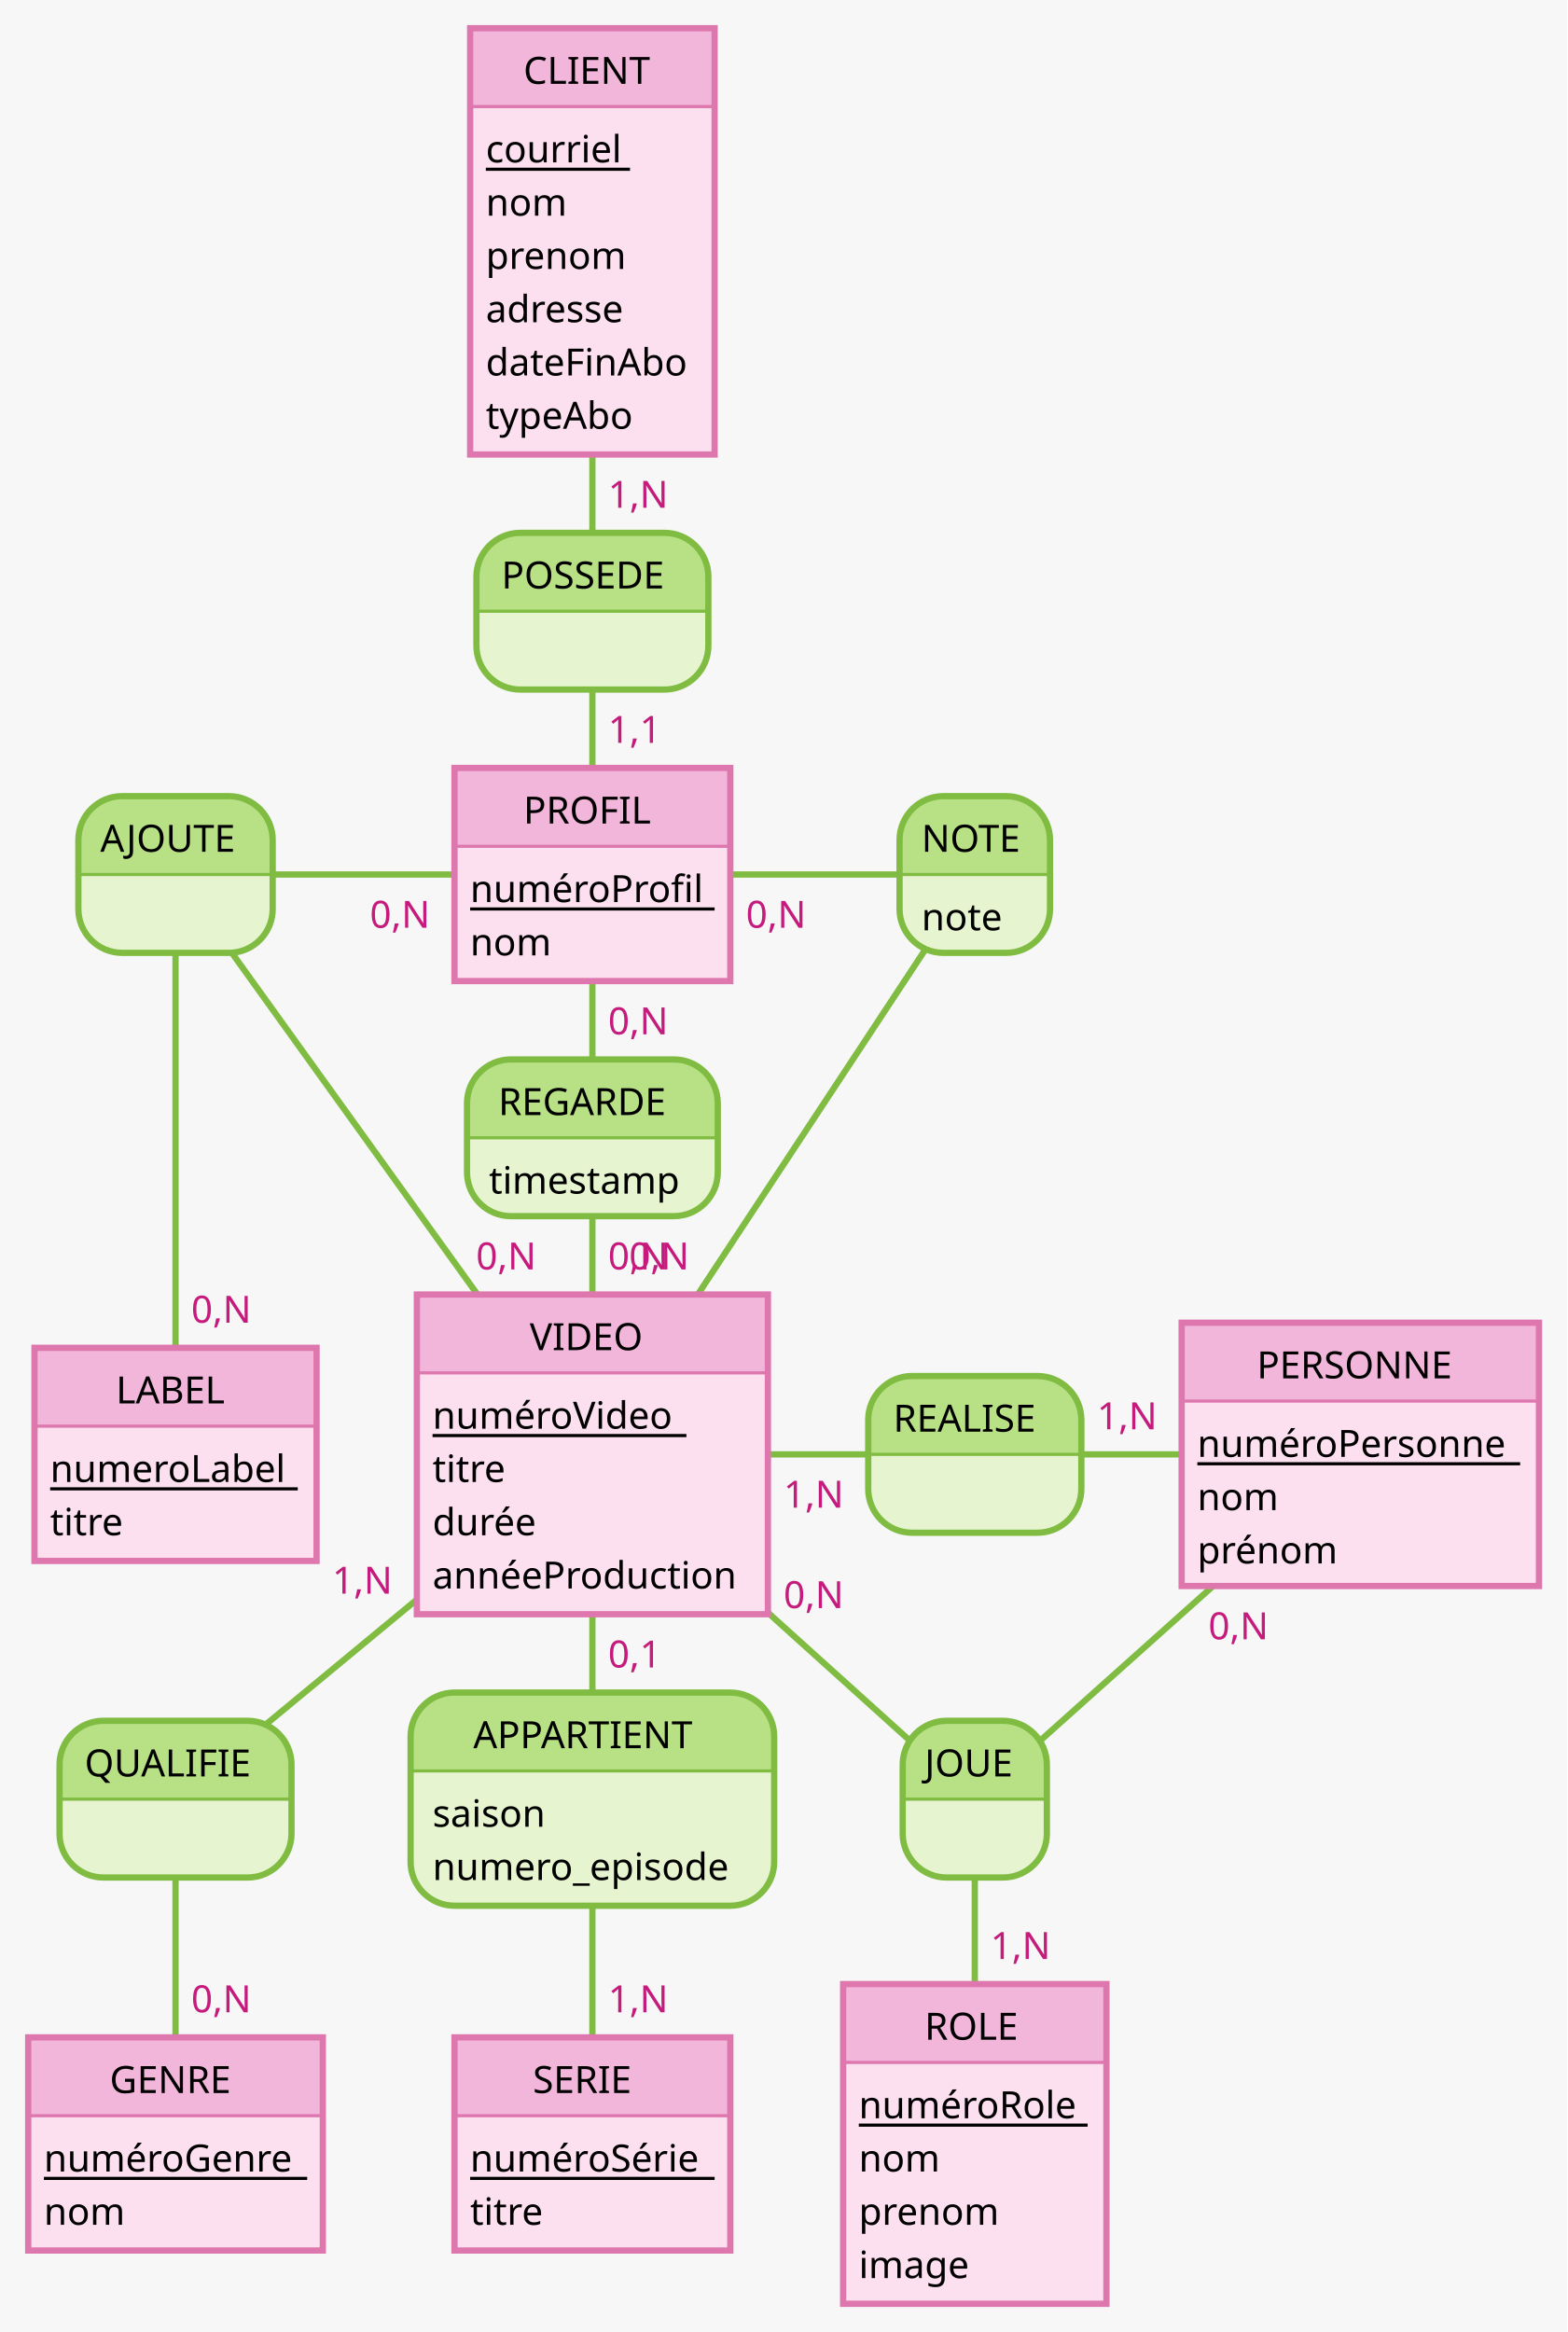
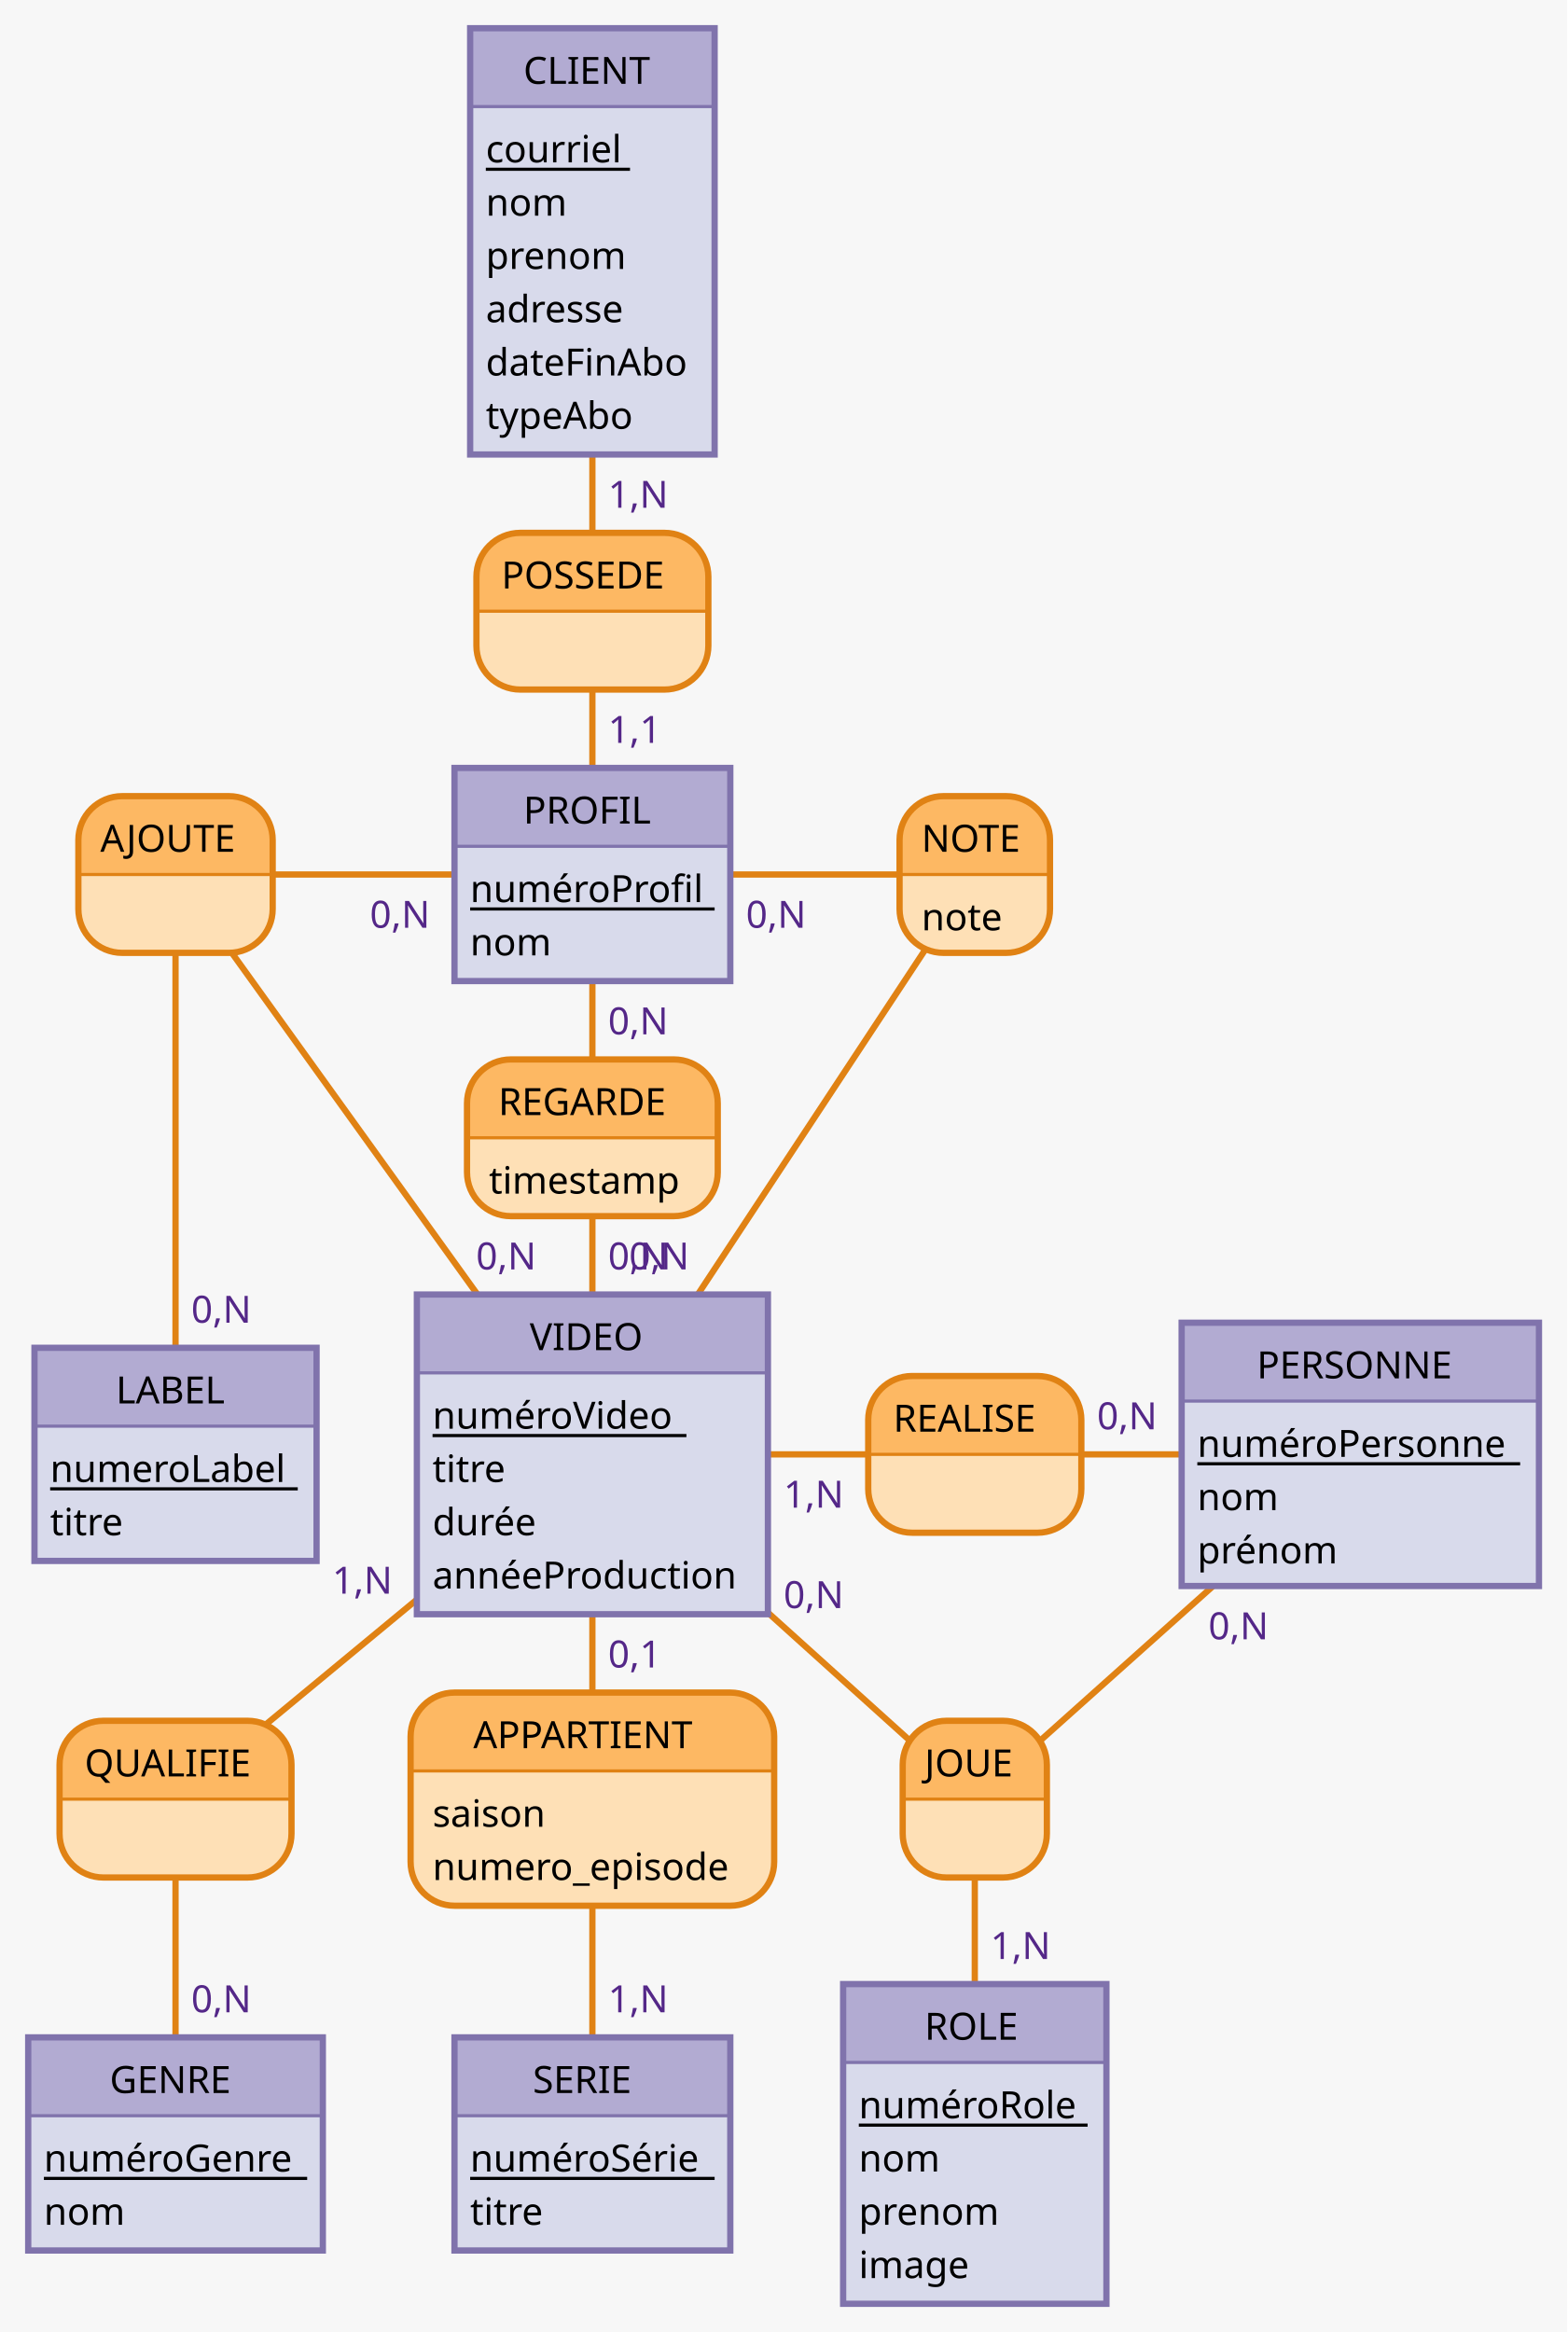
<svg xmlns="http://www.w3.org/2000/svg" width="500" height="744" viewBox="0 0 500 744">
  <rect x="0" y="0" width="500" height="744" fill="#f7f7f7" stroke="none" stroke-width="0" />
  <g>
-     <line x1="189" y1="77" x2="189" y2="195" stroke="#7fbc41" stroke-width="2" />
-     <line x1="189" y1="279" x2="189" y2="195" stroke="#7fbc41" stroke-width="2" />
-     <g>
-       <path d="M212 170 a14 14 90 0 1 14 14 V195 h-74 V184 a14 14 90 0 1 14 -14" fill="#b8e186" stroke="#b8e186" stroke-width="0" />
-       <path d="M226 195 v11 a14 14 90 0 1 -14 14 H166 a14 14 90 0 1 -14 -14 V195 H74" fill="#e6f5d0" stroke="#e6f5d0" stroke-width="0" />
-       <rect x="152" y="170" width="74" height="50" fill="none" rx="14" stroke="#7fbc41" stroke-width="2" />
-       <line x1="152" y1="195" x2="226" y2="195" stroke="#7fbc41" stroke-width="1" />
+     <line x1="189" y1="77" x2="189" y2="195" stroke="#e08214" stroke-width="2" />
+     <line x1="189" y1="279" x2="189" y2="195" stroke="#e08214" stroke-width="2" />
+     <g>
+       <path d="M212 170 a14 14 90 0 1 14 14 V195 h-74 V184 a14 14 90 0 1 14 -14" fill="#fdb863" stroke="#fdb863" stroke-width="0" />
+       <path d="M226 195 v11 a14 14 90 0 1 -14 14 H166 a14 14 90 0 1 -14 -14 V195 H74" fill="#fee0b6" stroke="#fee0b6" stroke-width="0" />
+       <rect x="152" y="170" width="74" height="50" fill="none" rx="14" stroke="#e08214" stroke-width="2" />
+       <line x1="152" y1="195" x2="226" y2="195" stroke="#e08214" stroke-width="1" />
      <text x="160" y="187.75" fill="#000000" font-family="Verdana" font-size="12">POSSEDE</text>
    </g>
-     <text x="194" y="162" fill="#c51b7d" font-family="Verdana" font-size="12">1,N</text>
-     <text x="194" y="237" fill="#c51b7d" font-family="Verdana" font-size="12">1,1</text>
-   </g>
-   <g>
-     <line x1="189" y1="279" x2="56" y2="279" stroke="#7fbc41" stroke-width="2" />
-     <line x1="56" y1="464" x2="56" y2="279" stroke="#7fbc41" stroke-width="2" />
-     <line x1="189" y1="464" x2="56" y2="279" stroke="#7fbc41" stroke-width="2" />
-     <g>
-       <path d="M73 254 a14 14 90 0 1 14 14 V279 h-62 V268 a14 14 90 0 1 14 -14" fill="#b8e186" stroke="#b8e186" stroke-width="0" />
-       <path d="M87 279 v11 a14 14 90 0 1 -14 14 H39 a14 14 90 0 1 -14 -14 V279 H62" fill="#e6f5d0" stroke="#e6f5d0" stroke-width="0" />
-       <rect x="25" y="254" width="62" height="50" fill="none" rx="14" stroke="#7fbc41" stroke-width="2" />
-       <line x1="25" y1="279" x2="87" y2="279" stroke="#7fbc41" stroke-width="1" />
+     <text x="194" y="162" fill="#542788" font-family="Verdana" font-size="12">1,N</text>
+     <text x="194" y="237" fill="#542788" font-family="Verdana" font-size="12">1,1</text>
+   </g>
+   <g>
+     <line x1="189" y1="279" x2="56" y2="279" stroke="#e08214" stroke-width="2" />
+     <line x1="56" y1="464" x2="56" y2="279" stroke="#e08214" stroke-width="2" />
+     <line x1="189" y1="464" x2="56" y2="279" stroke="#e08214" stroke-width="2" />
+     <g>
+       <path d="M73 254 a14 14 90 0 1 14 14 V279 h-62 V268 a14 14 90 0 1 14 -14" fill="#fdb863" stroke="#fdb863" stroke-width="0" />
+       <path d="M87 279 v11 a14 14 90 0 1 -14 14 H39 a14 14 90 0 1 -14 -14 V279 H62" fill="#fee0b6" stroke="#fee0b6" stroke-width="0" />
+       <rect x="25" y="254" width="62" height="50" fill="none" rx="14" stroke="#e08214" stroke-width="2" />
+       <line x1="25" y1="279" x2="87" y2="279" stroke="#e08214" stroke-width="1" />
      <text x="32" y="271.75" fill="#000000" font-family="Verdana" font-size="12">AJOUTE</text>
    </g>
-     <text x="118" y="296" fill="#c51b7d" font-family="Verdana" font-size="12">0,N</text>
-     <text x="61" y="422" fill="#c51b7d" font-family="Verdana" font-size="12">0,N</text>
-     <text x="151.88" y="405" fill="#c51b7d" font-family="Verdana" font-size="12">0,N</text>
-   </g>
-   <g>
-     <line x1="189" y1="279" x2="311" y2="279" stroke="#7fbc41" stroke-width="2" />
-     <line x1="189" y1="464" x2="311" y2="279" stroke="#7fbc41" stroke-width="2" />
-     <g>
-       <path d="M321 254 a14 14 90 0 1 14 14 V279 h-48 V268 a14 14 90 0 1 14 -14" fill="#b8e186" stroke="#b8e186" stroke-width="0" />
-       <path d="M335 279 v11 a14 14 90 0 1 -14 14 H301 a14 14 90 0 1 -14 -14 V279 H48" fill="#e6f5d0" stroke="#e6f5d0" stroke-width="0" />
-       <rect x="287" y="254" width="48" height="50" fill="none" rx="14" stroke="#7fbc41" stroke-width="2" />
-       <line x1="287" y1="279" x2="335" y2="279" stroke="#7fbc41" stroke-width="1" />
+     <text x="118" y="296" fill="#542788" font-family="Verdana" font-size="12">0,N</text>
+     <text x="61" y="422" fill="#542788" font-family="Verdana" font-size="12">0,N</text>
+     <text x="151.88" y="405" fill="#542788" font-family="Verdana" font-size="12">0,N</text>
+   </g>
+   <g>
+     <line x1="189" y1="279" x2="311" y2="279" stroke="#e08214" stroke-width="2" />
+     <line x1="189" y1="464" x2="311" y2="279" stroke="#e08214" stroke-width="2" />
+     <g>
+       <path d="M321 254 a14 14 90 0 1 14 14 V279 h-48 V268 a14 14 90 0 1 14 -14" fill="#fdb863" stroke="#fdb863" stroke-width="0" />
+       <path d="M335 279 v11 a14 14 90 0 1 -14 14 H301 a14 14 90 0 1 -14 -14 V279 H48" fill="#fee0b6" stroke="#fee0b6" stroke-width="0" />
+       <rect x="287" y="254" width="48" height="50" fill="none" rx="14" stroke="#e08214" stroke-width="2" />
+       <line x1="287" y1="279" x2="335" y2="279" stroke="#e08214" stroke-width="1" />
      <text x="294" y="271.75" fill="#000000" font-family="Verdana" font-size="12">NOTE</text>
      <text x="294" y="296.8" fill="#000000" font-family="Verdana" font-size="12">note</text>
    </g>
-     <text x="238" y="296" fill="#c51b7d" font-family="Verdana" font-size="12">0,N</text>
-     <text x="200.69" y="405" fill="#c51b7d" font-family="Verdana" font-size="12">0,N</text>
-   </g>
-   <g>
-     <line x1="189" y1="279" x2="189" y2="363" stroke="#7fbc41" stroke-width="2" />
-     <line x1="189" y1="464" x2="189" y2="363" stroke="#7fbc41" stroke-width="2" />
-     <g>
-       <path d="M215 338 a14 14 90 0 1 14 14 V363 h-80 V352 a14 14 90 0 1 14 -14" fill="#b8e186" stroke="#b8e186" stroke-width="0" />
-       <path d="M229 363 v11 a14 14 90 0 1 -14 14 H163 a14 14 90 0 1 -14 -14 V363 H80" fill="#e6f5d0" stroke="#e6f5d0" stroke-width="0" />
-       <rect x="149" y="338" width="80" height="50" fill="none" rx="14" stroke="#7fbc41" stroke-width="2" />
-       <line x1="149" y1="363" x2="229" y2="363" stroke="#7fbc41" stroke-width="1" />
+     <text x="238" y="296" fill="#542788" font-family="Verdana" font-size="12">0,N</text>
+     <text x="200.69" y="405" fill="#542788" font-family="Verdana" font-size="12">0,N</text>
+   </g>
+   <g>
+     <line x1="189" y1="279" x2="189" y2="363" stroke="#e08214" stroke-width="2" />
+     <line x1="189" y1="464" x2="189" y2="363" stroke="#e08214" stroke-width="2" />
+     <g>
+       <path d="M215 338 a14 14 90 0 1 14 14 V363 h-80 V352 a14 14 90 0 1 14 -14" fill="#fdb863" stroke="#fdb863" stroke-width="0" />
+       <path d="M229 363 v11 a14 14 90 0 1 -14 14 H163 a14 14 90 0 1 -14 -14 V363 H80" fill="#fee0b6" stroke="#fee0b6" stroke-width="0" />
+       <rect x="149" y="338" width="80" height="50" fill="none" rx="14" stroke="#e08214" stroke-width="2" />
+       <line x1="149" y1="363" x2="229" y2="363" stroke="#e08214" stroke-width="1" />
      <text x="159" y="355.75" fill="#000000" font-family="Verdana" font-size="12">REGARDE</text>
      <text x="156" y="380.8" fill="#000000" font-family="Verdana" font-size="12">timestamp</text>
    </g>
-     <text x="194" y="330" fill="#c51b7d" font-family="Verdana" font-size="12">0,N</text>
-     <text x="194" y="405" fill="#c51b7d" font-family="Verdana" font-size="12">0,N</text>
-   </g>
-   <g>
-     <line x1="189" y1="464" x2="311" y2="464" stroke="#7fbc41" stroke-width="2" />
-     <line x1="434" y1="464" x2="311" y2="464" stroke="#7fbc41" stroke-width="2" />
-     <g>
-       <path d="M331 439 a14 14 90 0 1 14 14 V464 h-68 V453 a14 14 90 0 1 14 -14" fill="#b8e186" stroke="#b8e186" stroke-width="0" />
-       <path d="M345 464 v11 a14 14 90 0 1 -14 14 H291 a14 14 90 0 1 -14 -14 V464 H68" fill="#e6f5d0" stroke="#e6f5d0" stroke-width="0" />
-       <rect x="277" y="439" width="68" height="50" fill="none" rx="14" stroke="#7fbc41" stroke-width="2" />
-       <line x1="277" y1="464" x2="345" y2="464" stroke="#7fbc41" stroke-width="1" />
+     <text x="194" y="330" fill="#542788" font-family="Verdana" font-size="12">0,N</text>
+     <text x="194" y="405" fill="#542788" font-family="Verdana" font-size="12">0,N</text>
+   </g>
+   <g>
+     <line x1="189" y1="464" x2="311" y2="464" stroke="#e08214" stroke-width="2" />
+     <line x1="434" y1="464" x2="311" y2="464" stroke="#e08214" stroke-width="2" />
+     <g>
+       <path d="M331 439 a14 14 90 0 1 14 14 V464 h-68 V453 a14 14 90 0 1 14 -14" fill="#fdb863" stroke="#fdb863" stroke-width="0" />
+       <path d="M345 464 v11 a14 14 90 0 1 -14 14 H291 a14 14 90 0 1 -14 -14 V464 H68" fill="#fee0b6" stroke="#fee0b6" stroke-width="0" />
+       <rect x="277" y="439" width="68" height="50" fill="none" rx="14" stroke="#e08214" stroke-width="2" />
+       <line x1="277" y1="464" x2="345" y2="464" stroke="#e08214" stroke-width="1" />
      <text x="285" y="456.75" fill="#000000" font-family="Verdana" font-size="12">REALISE</text>
    </g>
-     <text x="250" y="481" fill="#c51b7d" font-family="Verdana" font-size="12">1,N</text>
-     <text x="350" y="456" fill="#c51b7d" font-family="Verdana" font-size="12">1,N</text>
-   </g>
-   <g>
-     <line x1="56" y1="684" x2="56" y2="574" stroke="#7fbc41" stroke-width="2" />
-     <line x1="189" y1="464" x2="56" y2="574" stroke="#7fbc41" stroke-width="2" />
-     <g>
-       <path d="M79 549 a14 14 90 0 1 14 14 V574 h-74 V563 a14 14 90 0 1 14 -14" fill="#b8e186" stroke="#b8e186" stroke-width="0" />
-       <path d="M93 574 v11 a14 14 90 0 1 -14 14 H33 a14 14 90 0 1 -14 -14 V574 H74" fill="#e6f5d0" stroke="#e6f5d0" stroke-width="0" />
-       <rect x="19" y="549" width="74" height="50" fill="none" rx="14" stroke="#7fbc41" stroke-width="2" />
-       <line x1="19" y1="574" x2="93" y2="574" stroke="#7fbc41" stroke-width="1" />
+     <text x="250" y="481" fill="#542788" font-family="Verdana" font-size="12">1,N</text>
+     <text x="350" y="456" fill="#542788" font-family="Verdana" font-size="12">0,N</text>
+   </g>
+   <g>
+     <line x1="56" y1="684" x2="56" y2="574" stroke="#e08214" stroke-width="2" />
+     <line x1="189" y1="464" x2="56" y2="574" stroke="#e08214" stroke-width="2" />
+     <g>
+       <path d="M79 549 a14 14 90 0 1 14 14 V574 h-74 V563 a14 14 90 0 1 14 -14" fill="#fdb863" stroke="#fdb863" stroke-width="0" />
+       <path d="M93 574 v11 a14 14 90 0 1 -14 14 H33 a14 14 90 0 1 -14 -14 V574 H74" fill="#fee0b6" stroke="#fee0b6" stroke-width="0" />
+       <rect x="19" y="549" width="74" height="50" fill="none" rx="14" stroke="#e08214" stroke-width="2" />
+       <line x1="19" y1="574" x2="93" y2="574" stroke="#e08214" stroke-width="1" />
      <text x="27" y="566.75" fill="#000000" font-family="Verdana" font-size="12">QUALIFIE</text>
    </g>
-     <text x="61" y="642" fill="#c51b7d" font-family="Verdana" font-size="12">0,N</text>
-     <text x="106" y="508.44" fill="#c51b7d" font-family="Verdana" font-size="12">1,N</text>
-   </g>
-   <g>
-     <line x1="189" y1="464" x2="189" y2="574" stroke="#7fbc41" stroke-width="2" />
-     <line x1="189" y1="684" x2="189" y2="574" stroke="#7fbc41" stroke-width="2" />
-     <g>
-       <path d="M233 540 a14 14 90 0 1 14 14 V565 h-116 V554 a14 14 90 0 1 14 -14" fill="#b8e186" stroke="#b8e186" stroke-width="0" />
-       <path d="M247 565 v29 a14 14 90 0 1 -14 14 H145 a14 14 90 0 1 -14 -14 V565 H116" fill="#e6f5d0" stroke="#e6f5d0" stroke-width="0" />
-       <rect x="131" y="540" width="116" height="68" fill="none" rx="14" stroke="#7fbc41" stroke-width="2" />
-       <line x1="131" y1="565" x2="247" y2="565" stroke="#7fbc41" stroke-width="1" />
+     <text x="61" y="642" fill="#542788" font-family="Verdana" font-size="12">0,N</text>
+     <text x="106" y="508.44" fill="#542788" font-family="Verdana" font-size="12">1,N</text>
+   </g>
+   <g>
+     <line x1="189" y1="464" x2="189" y2="574" stroke="#e08214" stroke-width="2" />
+     <line x1="189" y1="684" x2="189" y2="574" stroke="#e08214" stroke-width="2" />
+     <g>
+       <path d="M233 540 a14 14 90 0 1 14 14 V565 h-116 V554 a14 14 90 0 1 14 -14" fill="#fdb863" stroke="#fdb863" stroke-width="0" />
+       <path d="M247 565 v29 a14 14 90 0 1 -14 14 H145 a14 14 90 0 1 -14 -14 V565 H116" fill="#fee0b6" stroke="#fee0b6" stroke-width="0" />
+       <rect x="131" y="540" width="116" height="68" fill="none" rx="14" stroke="#e08214" stroke-width="2" />
+       <line x1="131" y1="565" x2="247" y2="565" stroke="#e08214" stroke-width="1" />
      <text x="151" y="557.75" fill="#000000" font-family="Verdana" font-size="12">APPARTIENT</text>
      <text x="138" y="582.8" fill="#000000" font-family="Verdana" font-size="12">saison</text>
      <text x="138" y="599.8" fill="#000000" font-family="Verdana" font-size="12">numero_episode</text>
    </g>
-     <text x="194" y="532" fill="#c51b7d" font-family="Verdana" font-size="12">0,1</text>
-     <text x="194" y="642" fill="#c51b7d" font-family="Verdana" font-size="12">1,N</text>
-   </g>
-   <g>
-     <line x1="311" y1="684" x2="311" y2="574" stroke="#7fbc41" stroke-width="2" />
-     <line x1="189" y1="464" x2="311" y2="574" stroke="#7fbc41" stroke-width="2" />
-     <line x1="434" y1="464" x2="311" y2="574" stroke="#7fbc41" stroke-width="2" />
-     <g>
-       <path d="M320 549 a14 14 90 0 1 14 14 V574 h-46 V563 a14 14 90 0 1 14 -14" fill="#b8e186" stroke="#b8e186" stroke-width="0" />
-       <path d="M334 574 v11 a14 14 90 0 1 -14 14 H302 a14 14 90 0 1 -14 -14 V574 H46" fill="#e6f5d0" stroke="#e6f5d0" stroke-width="0" />
-       <rect x="288" y="549" width="46" height="50" fill="none" rx="14" stroke="#7fbc41" stroke-width="2" />
-       <line x1="288" y1="574" x2="334" y2="574" stroke="#7fbc41" stroke-width="1" />
+     <text x="194" y="532" fill="#542788" font-family="Verdana" font-size="12">0,1</text>
+     <text x="194" y="642" fill="#542788" font-family="Verdana" font-size="12">1,N</text>
+   </g>
+   <g>
+     <line x1="311" y1="684" x2="311" y2="574" stroke="#e08214" stroke-width="2" />
+     <line x1="189" y1="464" x2="311" y2="574" stroke="#e08214" stroke-width="2" />
+     <line x1="434" y1="464" x2="311" y2="574" stroke="#e08214" stroke-width="2" />
+     <g>
+       <path d="M320 549 a14 14 90 0 1 14 14 V574 h-46 V563 a14 14 90 0 1 14 -14" fill="#fdb863" stroke="#fdb863" stroke-width="0" />
+       <path d="M334 574 v11 a14 14 90 0 1 -14 14 H302 a14 14 90 0 1 -14 -14 V574 H46" fill="#fee0b6" stroke="#fee0b6" stroke-width="0" />
+       <rect x="288" y="549" width="46" height="50" fill="none" rx="14" stroke="#e08214" stroke-width="2" />
+       <line x1="288" y1="574" x2="334" y2="574" stroke="#e08214" stroke-width="1" />
      <text x="295" y="566.75" fill="#000000" font-family="Verdana" font-size="12">JOUE</text>
    </g>
-     <text x="316" y="625" fill="#c51b7d" font-family="Verdana" font-size="12">1,N</text>
-     <text x="250" y="513.05" fill="#c51b7d" font-family="Verdana" font-size="12">0,N</text>
-     <text x="385.52" y="523" fill="#c51b7d" font-family="Verdana" font-size="12">0,N</text>
-   </g>
-   <g>
-     <g>
-       <rect x="150" y="9" width="78" height="25" fill="#f1b6da" stroke="none" stroke-width="0" opacity="1" />
-       <rect x="150" y="34" width="78" height="111" fill="#fde0ef" stroke="none" stroke-width="0" opacity="1" />
-       <rect x="150" y="9" width="78" height="136" fill="none" stroke="#de77ae" stroke-width="2" opacity="1" />
-       <line x1="150" y1="34" x2="228" y2="34" stroke="#de77ae" stroke-width="1" />
+     <text x="316" y="625" fill="#542788" font-family="Verdana" font-size="12">1,N</text>
+     <text x="250" y="513.05" fill="#542788" font-family="Verdana" font-size="12">0,N</text>
+     <text x="385.52" y="523" fill="#542788" font-family="Verdana" font-size="12">0,N</text>
+   </g>
+   <g>
+     <g>
+       <rect x="150" y="9" width="78" height="25" fill="#b2abd2" stroke="none" stroke-width="0" opacity="1" />
+       <rect x="150" y="34" width="78" height="111" fill="#d8daeb" stroke="none" stroke-width="0" opacity="1" />
+       <rect x="150" y="9" width="78" height="136" fill="none" stroke="#8073ac" stroke-width="2" opacity="1" />
+       <line x1="150" y1="34" x2="228" y2="34" stroke="#8073ac" stroke-width="1" />
    </g>
    <text x="167" y="26.75" fill="#000000" font-family="Verdana" font-size="12">CLIENT</text>
    <text x="155" y="51.8" fill="#000000" font-family="Verdana" font-size="12">courriel</text>
    <line x1="155" y1="54" x2="201" y2="54" stroke="#000000" stroke-width="1" />
    <text x="155" y="68.8" fill="#000000" font-family="Verdana" font-size="12">nom</text>
    <text x="155" y="85.8" fill="#000000" font-family="Verdana" font-size="12">prenom</text>
    <text x="155" y="102.8" fill="#000000" font-family="Verdana" font-size="12">adresse</text>
    <text x="155" y="119.8" fill="#000000" font-family="Verdana" font-size="12">dateFinAbo</text>
    <text x="155" y="136.8" fill="#000000" font-family="Verdana" font-size="12">typeAbo</text>
  </g>
  <g>
    <g>
-       <rect x="145" y="245" width="88" height="25" fill="#f1b6da" stroke="none" stroke-width="0" opacity="1" />
-       <rect x="145" y="270" width="88" height="43" fill="#fde0ef" stroke="none" stroke-width="0" opacity="1" />
-       <rect x="145" y="245" width="88" height="68" fill="none" stroke="#de77ae" stroke-width="2" opacity="1" />
-       <line x1="145" y1="270" x2="233" y2="270" stroke="#de77ae" stroke-width="1" />
+       <rect x="145" y="245" width="88" height="25" fill="#b2abd2" stroke="none" stroke-width="0" opacity="1" />
+       <rect x="145" y="270" width="88" height="43" fill="#d8daeb" stroke="none" stroke-width="0" opacity="1" />
+       <rect x="145" y="245" width="88" height="68" fill="none" stroke="#8073ac" stroke-width="2" opacity="1" />
+       <line x1="145" y1="270" x2="233" y2="270" stroke="#8073ac" stroke-width="1" />
    </g>
    <text x="167" y="262.75" fill="#000000" font-family="Verdana" font-size="12">PROFIL</text>
    <text x="150" y="287.8" fill="#000000" font-family="Verdana" font-size="12">numéroProfil</text>
    <line x1="150" y1="290" x2="228" y2="290" stroke="#000000" stroke-width="1" />
    <text x="150" y="304.8" fill="#000000" font-family="Verdana" font-size="12">nom</text>
  </g>
  <g>
    <g>
-       <rect x="11" y="430" width="90" height="25" fill="#f1b6da" stroke="none" stroke-width="0" opacity="1" />
-       <rect x="11" y="455" width="90" height="43" fill="#fde0ef" stroke="none" stroke-width="0" opacity="1" />
-       <rect x="11" y="430" width="90" height="68" fill="none" stroke="#de77ae" stroke-width="2" opacity="1" />
-       <line x1="11" y1="455" x2="101" y2="455" stroke="#de77ae" stroke-width="1" />
+       <rect x="11" y="430" width="90" height="25" fill="#b2abd2" stroke="none" stroke-width="0" opacity="1" />
+       <rect x="11" y="455" width="90" height="43" fill="#d8daeb" stroke="none" stroke-width="0" opacity="1" />
+       <rect x="11" y="430" width="90" height="68" fill="none" stroke="#8073ac" stroke-width="2" opacity="1" />
+       <line x1="11" y1="455" x2="101" y2="455" stroke="#8073ac" stroke-width="1" />
    </g>
    <text x="37" y="447.75" fill="#000000" font-family="Verdana" font-size="12">LABEL</text>
    <text x="16" y="472.8" fill="#000000" font-family="Verdana" font-size="12">numeroLabel</text>
    <line x1="16" y1="475" x2="95" y2="475" stroke="#000000" stroke-width="1" />
    <text x="16" y="489.8" fill="#000000" font-family="Verdana" font-size="12">titre</text>
  </g>
  <g>
    <g>
-       <rect x="133" y="413" width="112" height="25" fill="#f1b6da" stroke="none" stroke-width="0" opacity="1" />
-       <rect x="133" y="438" width="112" height="77" fill="#fde0ef" stroke="none" stroke-width="0" opacity="1" />
-       <rect x="133" y="413" width="112" height="102" fill="none" stroke="#de77ae" stroke-width="2" opacity="1" />
-       <line x1="133" y1="438" x2="245" y2="438" stroke="#de77ae" stroke-width="1" />
+       <rect x="133" y="413" width="112" height="25" fill="#b2abd2" stroke="none" stroke-width="0" opacity="1" />
+       <rect x="133" y="438" width="112" height="77" fill="#d8daeb" stroke="none" stroke-width="0" opacity="1" />
+       <rect x="133" y="413" width="112" height="102" fill="none" stroke="#8073ac" stroke-width="2" opacity="1" />
+       <line x1="133" y1="438" x2="245" y2="438" stroke="#8073ac" stroke-width="1" />
    </g>
    <text x="169" y="430.75" fill="#000000" font-family="Verdana" font-size="12">VIDEO</text>
    <text x="138" y="455.8" fill="#000000" font-family="Verdana" font-size="12">numéroVideo</text>
    <line x1="138" y1="458" x2="219" y2="458" stroke="#000000" stroke-width="1" />
    <text x="138" y="472.8" fill="#000000" font-family="Verdana" font-size="12">titre</text>
    <text x="138" y="489.8" fill="#000000" font-family="Verdana" font-size="12">durée</text>
    <text x="138" y="506.8" fill="#000000" font-family="Verdana" font-size="12">annéeProduction</text>
  </g>
  <g>
    <g>
-       <rect x="377" y="422" width="114" height="25" fill="#f1b6da" stroke="none" stroke-width="0" opacity="1" />
-       <rect x="377" y="447" width="114" height="59" fill="#fde0ef" stroke="none" stroke-width="0" opacity="1" />
-       <rect x="377" y="422" width="114" height="84" fill="none" stroke="#de77ae" stroke-width="2" opacity="1" />
-       <line x1="377" y1="447" x2="491" y2="447" stroke="#de77ae" stroke-width="1" />
+       <rect x="377" y="422" width="114" height="25" fill="#b2abd2" stroke="none" stroke-width="0" opacity="1" />
+       <rect x="377" y="447" width="114" height="59" fill="#d8daeb" stroke="none" stroke-width="0" opacity="1" />
+       <rect x="377" y="422" width="114" height="84" fill="none" stroke="#8073ac" stroke-width="2" opacity="1" />
+       <line x1="377" y1="447" x2="491" y2="447" stroke="#8073ac" stroke-width="1" />
    </g>
    <text x="401" y="439.75" fill="#000000" font-family="Verdana" font-size="12">PERSONNE</text>
    <text x="382" y="464.8" fill="#000000" font-family="Verdana" font-size="12">numéroPersonne</text>
    <line x1="382" y1="467" x2="485" y2="467" stroke="#000000" stroke-width="1" />
    <text x="382" y="481.8" fill="#000000" font-family="Verdana" font-size="12">nom</text>
    <text x="382" y="498.8" fill="#000000" font-family="Verdana" font-size="12">prénom</text>
  </g>
  <g>
    <g>
-       <rect x="9" y="650" width="94" height="25" fill="#f1b6da" stroke="none" stroke-width="0" opacity="1" />
-       <rect x="9" y="675" width="94" height="43" fill="#fde0ef" stroke="none" stroke-width="0" opacity="1" />
-       <rect x="9" y="650" width="94" height="68" fill="none" stroke="#de77ae" stroke-width="2" opacity="1" />
-       <line x1="9" y1="675" x2="103" y2="675" stroke="#de77ae" stroke-width="1" />
+       <rect x="9" y="650" width="94" height="25" fill="#b2abd2" stroke="none" stroke-width="0" opacity="1" />
+       <rect x="9" y="675" width="94" height="43" fill="#d8daeb" stroke="none" stroke-width="0" opacity="1" />
+       <rect x="9" y="650" width="94" height="68" fill="none" stroke="#8073ac" stroke-width="2" opacity="1" />
+       <line x1="9" y1="675" x2="103" y2="675" stroke="#8073ac" stroke-width="1" />
    </g>
    <text x="35" y="667.75" fill="#000000" font-family="Verdana" font-size="12">GENRE</text>
    <text x="14" y="692.8" fill="#000000" font-family="Verdana" font-size="12">numéroGenre</text>
    <line x1="14" y1="695" x2="98" y2="695" stroke="#000000" stroke-width="1" />
    <text x="14" y="709.8" fill="#000000" font-family="Verdana" font-size="12">nom</text>
  </g>
  <g>
    <g>
-       <rect x="145" y="650" width="88" height="25" fill="#f1b6da" stroke="none" stroke-width="0" opacity="1" />
-       <rect x="145" y="675" width="88" height="43" fill="#fde0ef" stroke="none" stroke-width="0" opacity="1" />
-       <rect x="145" y="650" width="88" height="68" fill="none" stroke="#de77ae" stroke-width="2" opacity="1" />
-       <line x1="145" y1="675" x2="233" y2="675" stroke="#de77ae" stroke-width="1" />
+       <rect x="145" y="650" width="88" height="25" fill="#b2abd2" stroke="none" stroke-width="0" opacity="1" />
+       <rect x="145" y="675" width="88" height="43" fill="#d8daeb" stroke="none" stroke-width="0" opacity="1" />
+       <rect x="145" y="650" width="88" height="68" fill="none" stroke="#8073ac" stroke-width="2" opacity="1" />
+       <line x1="145" y1="675" x2="233" y2="675" stroke="#8073ac" stroke-width="1" />
    </g>
    <text x="170" y="667.75" fill="#000000" font-family="Verdana" font-size="12">SERIE</text>
    <text x="150" y="692.8" fill="#000000" font-family="Verdana" font-size="12">numéroSérie</text>
    <line x1="150" y1="695" x2="228" y2="695" stroke="#000000" stroke-width="1" />
    <text x="150" y="709.8" fill="#000000" font-family="Verdana" font-size="12">titre</text>
  </g>
  <g>
    <g>
-       <rect x="269" y="633" width="84" height="25" fill="#f1b6da" stroke="none" stroke-width="0" opacity="1" />
-       <rect x="269" y="658" width="84" height="77" fill="#fde0ef" stroke="none" stroke-width="0" opacity="1" />
-       <rect x="269" y="633" width="84" height="102" fill="none" stroke="#de77ae" stroke-width="2" opacity="1" />
-       <line x1="269" y1="658" x2="353" y2="658" stroke="#de77ae" stroke-width="1" />
+       <rect x="269" y="633" width="84" height="25" fill="#b2abd2" stroke="none" stroke-width="0" opacity="1" />
+       <rect x="269" y="658" width="84" height="77" fill="#d8daeb" stroke="none" stroke-width="0" opacity="1" />
+       <rect x="269" y="633" width="84" height="102" fill="none" stroke="#8073ac" stroke-width="2" opacity="1" />
+       <line x1="269" y1="658" x2="353" y2="658" stroke="#8073ac" stroke-width="1" />
    </g>
    <text x="295" y="650.75" fill="#000000" font-family="Verdana" font-size="12">ROLE</text>
    <text x="274" y="675.8" fill="#000000" font-family="Verdana" font-size="12">numéroRole</text>
    <line x1="274" y1="678" x2="347" y2="678" stroke="#000000" stroke-width="1" />
    <text x="274" y="692.8" fill="#000000" font-family="Verdana" font-size="12">nom</text>
    <text x="274" y="709.8" fill="#000000" font-family="Verdana" font-size="12">prenom</text>
    <text x="274" y="726.8" fill="#000000" font-family="Verdana" font-size="12">image</text>
  </g>
</svg>
